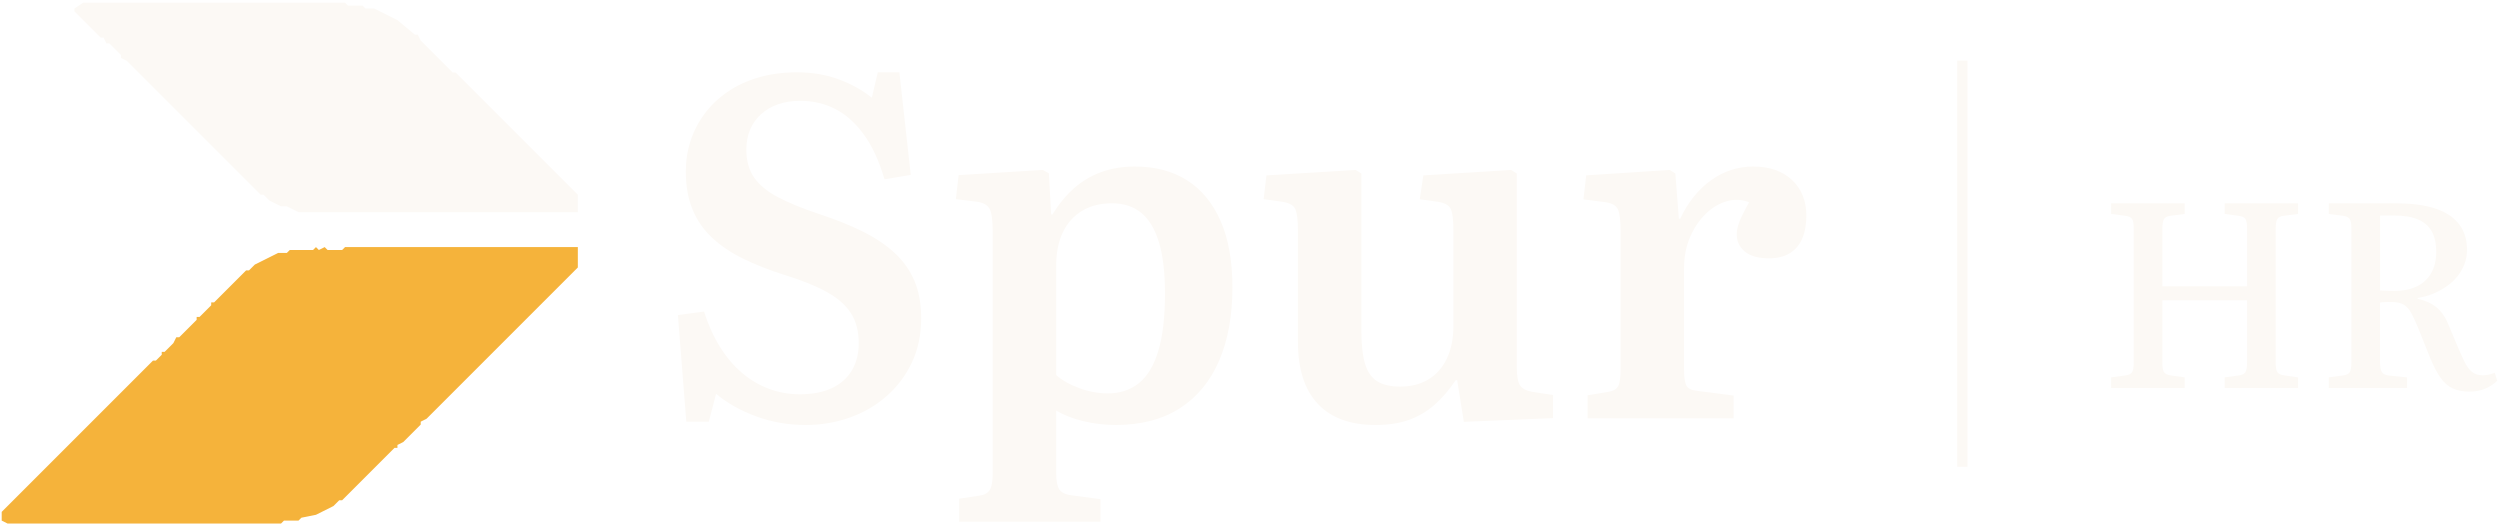
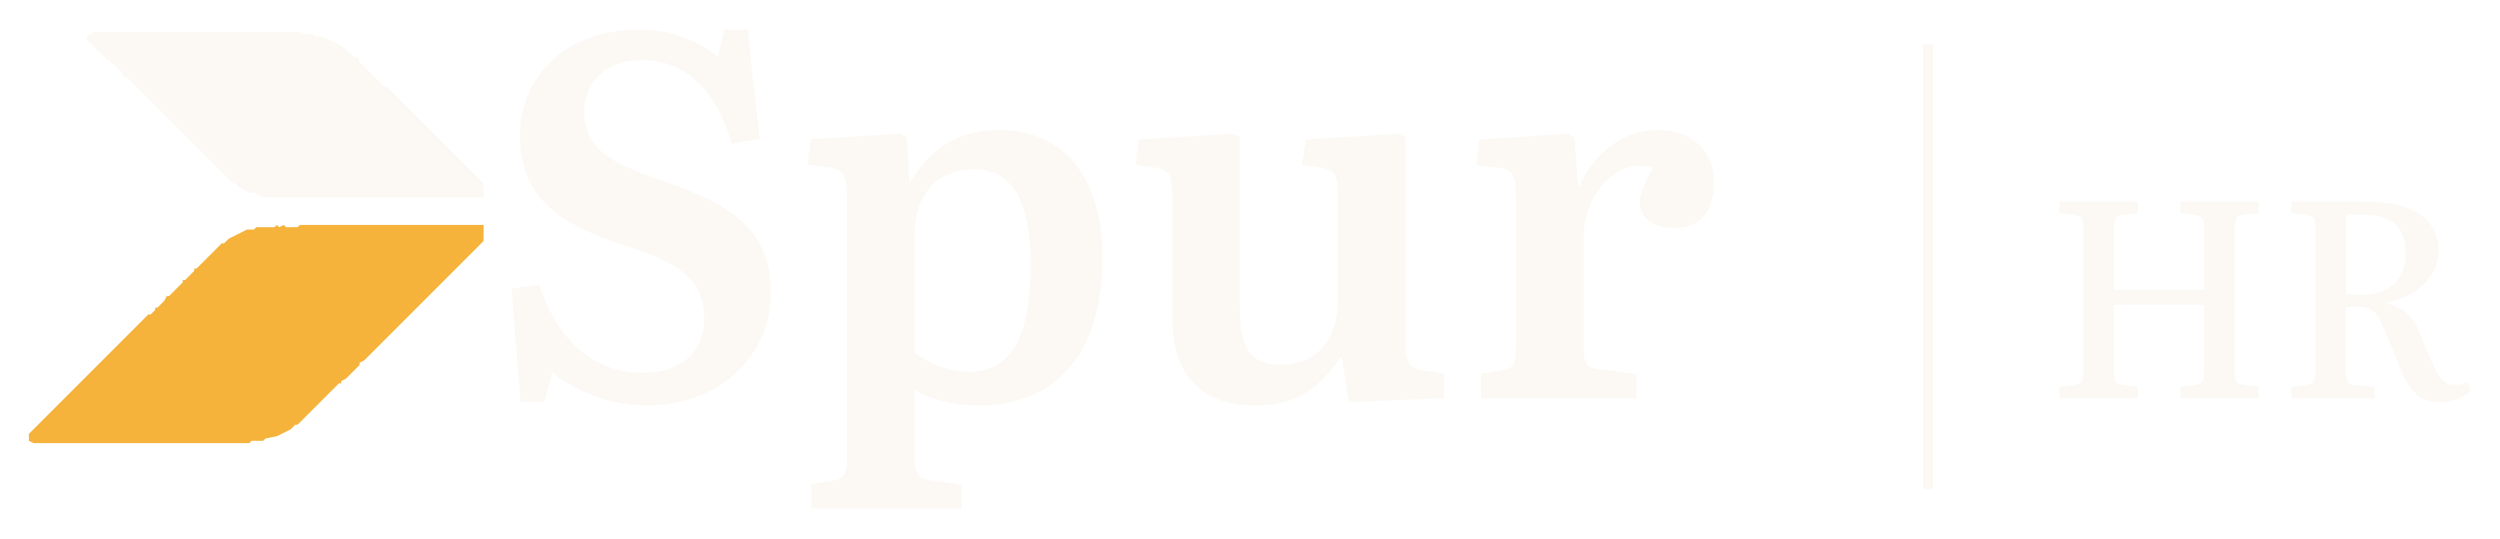
- <svg xmlns="http://www.w3.org/2000/svg" viewBox="29 14 412.4 86.8" role="img" aria-label="Spur HR">
+ <svg xmlns="http://www.w3.org/2000/svg" width="522.5" height="112.5" viewBox="23.250 7.750 522.500 112.500" role="img" aria-label="Spur HR logo, Literata, Storm Slate division label">
  <g transform="translate(0 1) scale(0.48)">
    <path d="M86 30 L86 31 L95 40 L96 40 L97 42 L98 42 L102 46 L102 47 L104 48 L150 94 L151 94 L153 96 L157 98 L159 98 L163 100 L259 100 L259 94 L217 52 L216 52 L205 41 L204 39 L203 39 L197 34 L189 30 L186 30 L185 29 L180 29 L179 28 L89 28 Z" fill="#FCF9F5" />
    <path d="M259 112 L179 112 L178 113 L173 113 L172 112 L170 113 L169 112 L168 113 L160 113 L159 114 L156 114 L148 118 L146 120 L145 120 L134 131 L133 131 L133 132 L129 136 L128 136 L128 137 L122 143 L121 143 L120 145 L117 148 L116 148 L116 149 L114 151 L113 151 L61 203 L61 206 L63 207 L157 207 L158 206 L163 206 L164 205 L169 204 L175 201 L177 199 L178 199 L196 181 L197 181 L197 180 L199 179 L205 173 L205 172 L207 171 L259 119 Z" fill="#F5B33B" />
  </g>
-   <path d="M314.892 -14Q261.008 -14 212.2 3.844Q163.393 21.688 128.146 51.008L112.975 -7.091H65.968L48.452 215.522L103.008 222.855Q115.957 182.037 135.82 149.851Q155.683 117.665 181.443 95.524Q207.202 73.384 237.957 61.757Q268.712 50.13 302.939 50.13Q342.866 50.13 370.235 63.139Q397.604 76.148 411.83 100.223Q426.055 124.297 426.055 156.608Q426.055 193.474 410.058 218.911Q394.06 244.347 359.843 263.411Q325.626 282.474 270.938 299.394Q221.641 314.91 183.475 333.886Q145.309 352.861 118.891 377.885Q92.473 402.909 78.714 436.773Q64.954 470.637 64.954 515.705Q64.954 548.939 74.897 579.321Q84.841 609.702 103.958 635.584Q123.076 661.466 151.273 681.053Q179.471 700.639 216.195 711.517Q252.919 722.395 297.268 722.395Q344.439 722.395 383.848 707.904Q423.258 693.413 453.393 669.349L465.806 722.395H510.916L534.651 508.286L479.887 498.989Q462.799 556.97 436.432 592.936Q410.064 628.901 376.907 645.884Q343.75 662.867 304 662.867Q253.042 662.867 222.205 635.024Q191.367 607.182 191.367 560.576Q191.367 526.134 207.527 502.787Q223.686 479.44 256.932 461.894Q290.177 444.349 341.013 427.229Q392.702 410.461 433.026 390.597Q473.35 370.733 500.728 345.499Q528.106 320.266 542.267 287.056Q556.429 253.846 556.429 208.966Q556.429 157.598 537.011 116.487Q517.594 75.375 483.862 45.965Q450.131 16.556 406.645 1.278Q363.16 -14 314.892 -14Z" transform="translate(137 83) scale(0.079 -0.079)" fill="#FCF9F5" />
-   <path d="M31.72 -216V-167.921L74.124 -161.464Q89.04 -159.548 95.418 -150.03Q101.797 -140.512 101.797 -114.564V389.382Q101.797 426.194 94.937 438.072Q88.076 449.95 66.353 452.475L24.817 457.615L30.642 507.751L206.331 518.587L219.061 511.535L223.814 425.606H226.45Q246.671 458.242 271.597 480.327Q296.524 502.411 328.286 514.045Q360.048 525.679 398.973 525.679Q462.521 525.679 507.808 496.811Q553.095 467.942 577.717 411.868Q602.339 355.795 602.339 273.232Q602.339 185.027 574.645 120.469Q546.951 55.911 492.538 20.956Q438.124 -14 358.401 -14Q324.12 -14 290.799 -5.942Q257.479 2.116 234.311 16.264V-113.616Q234.311 -138.028 240.699 -148.242Q247.088 -158.456 267.211 -160.96L326.76 -168.857V-216ZM342.027 51.97Q380.676 51.97 407.366 73.641Q434.056 95.313 447.794 141.487Q461.532 187.662 461.532 260.432Q461.532 326.056 448.814 367.767Q436.096 409.477 411.647 429.207Q387.197 448.937 350.897 448.937Q314.392 448.937 288.3 433.132Q262.207 417.328 248.259 388.328Q234.311 359.327 234.311 318.175V90.316Q252.031 74.245 282.099 63.107Q312.168 51.97 342.027 51.97Z" transform="translate(184.716 83) scale(0.079 -0.079)" fill="#FCF9F5" />
-   <path d="M257.285 -14Q177.833 -14 136.495 30.31Q95.157 74.62 95.157 158.883V391.706Q95.157 424.726 89.59 436.88Q84.022 449.034 61.709 452.194L23.568 457.559L29.309 507.191L215.503 518.587L227.588 511.031V182.517Q227.588 139.258 235.304 113.69Q243.02 88.123 260.828 77.147Q278.636 66.171 308.309 66.171Q342.974 66.171 367.856 81.333Q392.738 96.495 406.252 125.075Q419.766 153.655 419.766 192.92V391.754Q419.766 425.927 414.036 437.48Q408.306 449.034 386.438 452.194L349.521 457.343L356.99 507.191L540.112 518.587L552.197 511.031V105.56Q552.197 79.064 558.805 68.868Q565.413 58.672 584.317 55.232L627.849 48.559L627.765 0.336L441.527 -7.404L427.659 79.471H424.507Q403.778 48.612 380.158 27.956Q356.538 7.3 326.836 -3.35Q297.134 -14 257.285 -14Z" transform="translate(235.592 83) scale(0.079 -0.079)" fill="#FCF9F5" />
-   <path d="M45.078 0V48.079L88.41 55.256Q104.242 57.892 109.092 67.622Q113.942 77.352 113.942 103.268V389.886Q113.942 423.65 108.332 436.188Q102.723 448.726 80.206 451.466L36.314 457.111L42.067 507.247L216.281 518.587L228.218 511.031L235.575 416.737H238.316Q263.077 468.888 303.041 497.283Q343.005 525.679 390.449 525.679Q441.781 525.679 471.765 497.625Q501.749 469.571 501.749 423.083Q501.749 395.262 493.141 375.265Q484.533 355.269 467.14 344.643Q449.748 334.018 423.645 334.018Q390.189 334.018 373.315 348.135Q356.441 362.253 356.441 383.545Q356.441 392.608 358.967 401.596Q361.492 410.583 367.277 422.64Q373.062 434.697 382.168 451.031Q359.621 460.064 335.666 453.23Q311.711 446.396 291.573 426.828Q271.436 407.26 258.904 378.184Q246.373 349.108 246.373 313.75V101.52Q246.373 77.584 251.155 68.428Q255.937 59.272 273.089 57.356L349.91 47.379V0Z" transform="translate(287.337 83) scale(0.079 -0.079)" fill="#FCF9F5" />
-   <path d="M352.706 24 V91" stroke="#FCF9F5" stroke-width="1.7" />
-   <path d="M59.171 0V40.805L114.907 48.188Q133.849 50.943 139.878 61.037Q145.907 71.13 145.907 99.3V613.497Q145.907 638.67 139.407 648.416Q132.907 658.162 112.84 660.603L59.171 667.591V708.395H341.404V667.591L285.803 660.487Q268.26 657.989 262.009 647.81Q255.758 637.63 255.758 609.51V390.209H580.71V613.555Q580.71 638.465 574.362 648.227Q568.013 657.989 547.71 660.487L495.064 667.591V708.395H776.32V667.591L721.562 660.603Q702.62 658.162 696.591 647.776Q690.562 637.39 690.562 609.625V95.3Q690.562 70.185 697.035 60.604Q703.508 51.023 723.562 48.188L776.32 40.805V0H495.064V40.805L549.71 48.188Q568.653 50.966 574.682 61.048Q580.71 71.13 580.71 99.3V336.309H255.758V95.3Q255.758 69.993 262.281 60.508Q268.803 51.023 287.803 48.188L341.404 40.805V0Z" transform="translate(374.706 78) scale(0.043 -0.043)" fill="#FCF9F5" />
-   <path d="M598.858 -14Q561.718 -14 535.382 -2.057Q509.047 9.886 488.637 38.169Q468.227 66.452 448.167 114.978L401.837 230.874Q387.082 266.819 375.042 288.366Q363.002 309.914 346.079 319.919Q329.156 329.924 298.75 329.924Q286.425 329.924 275.876 329.582Q265.327 329.239 255.816 327.599V97.485Q255.816 71.911 263.087 60.604Q270.359 49.298 292.781 47.268L359.438 40.805V0H59.171V40.805L114.907 48.188Q133.907 50.943 139.907 61.037Q145.907 71.13 145.907 99.357V613.612Q145.907 638.497 139.435 648.301Q132.964 658.105 112.782 660.603L59.171 667.591V708.395H318.234Q383.681 708.395 434.413 697.473Q485.144 686.55 519.306 664.459Q553.468 642.367 571.477 608.838Q589.485 575.31 589.485 530.075Q589.485 501.86 580.094 476.51Q570.702 451.16 553.696 429.551Q536.689 407.943 512.821 390.958Q488.952 373.973 460.54 362.045Q432.129 350.118 399.991 345.393V342.277Q445.627 331.655 473.339 308.605Q501.051 285.556 517.781 244.24L552.817 160.413Q567.137 126.982 579.197 101.789Q591.257 76.595 607.511 62.609Q623.765 48.622 649.748 48.622Q660.519 48.622 671.236 50.822Q681.952 53.023 695.972 58.375L705.336 27.567Q683.93 7.225 657.456 -3.388Q630.981 -14 598.858 -14ZM309.328 372.306Q361.335 372.306 397.27 389.846Q433.204 407.387 452.269 441.104Q471.333 474.821 471.333 521.513Q471.333 570.796 453.878 601.311Q436.423 631.827 400.971 646.701Q365.519 661.575 309.648 661.575H255.989V373.968Q273.914 372.968 286.803 372.637Q299.692 372.306 309.328 372.306Z" transform="translate(410.611 78) scale(0.043 -0.043)" fill="#FCF9F5" />
+   <path d="M314.892 -14Q261.008 -14 212.2 3.844Q163.393 21.688 128.146 51.008L112.975 -7.091H65.968L48.452 215.522L103.008 222.855Q115.957 182.037 135.82 149.851Q155.683 117.665 181.443 95.524Q207.202 73.384 237.957 61.757Q268.712 50.13 302.939 50.13Q342.866 50.13 370.235 63.139Q397.604 76.148 411.83 100.223Q426.055 124.297 426.055 156.608Q426.055 193.474 410.058 218.911Q394.06 244.347 359.843 263.411Q325.626 282.474 270.938 299.394Q221.641 314.91 183.475 333.886Q145.309 352.861 118.891 377.885Q92.473 402.909 78.714 436.773Q64.954 470.637 64.954 515.705Q64.954 548.939 74.897 579.321Q84.841 609.702 103.958 635.584Q123.076 661.466 151.273 681.053Q179.471 700.639 216.195 711.517Q252.919 722.395 297.268 722.395Q344.439 722.395 383.848 707.904Q423.258 693.413 453.393 669.349L465.806 722.395H510.916L534.651 508.286L479.887 498.989Q462.799 556.97 436.432 592.936Q410.064 628.901 376.907 645.884Q343.75 662.867 304 662.867Q253.042 662.867 222.205 635.024Q191.367 607.182 191.367 560.576Q191.367 526.134 207.527 502.787Q223.686 479.44 256.932 461.894Q290.177 444.349 341.013 427.229Q392.702 410.461 433.026 390.597Q473.35 370.733 500.728 345.499Q528.106 320.266 542.267 287.056Q556.429 253.846 556.429 208.966Q556.429 157.598 537.011 116.487Q517.594 75.375 483.862 45.965Q450.131 16.556 406.645 1.278Q363.16 -14 314.892 -14Z" transform="translate(125 91) scale(1.35) translate(-137 -83) translate(137 83) scale(0.079 -0.079)" fill="#FCF9F5" />
+   <path d="M31.72 -216V-167.921L74.124 -161.464Q89.04 -159.548 95.418 -150.03Q101.797 -140.512 101.797 -114.564V389.382Q101.797 426.194 94.937 438.072Q88.076 449.95 66.353 452.475L24.817 457.615L30.642 507.751L206.331 518.587L219.061 511.535L223.814 425.606H226.45Q246.671 458.242 271.597 480.327Q296.524 502.411 328.286 514.045Q360.048 525.679 398.973 525.679Q462.521 525.679 507.808 496.811Q553.095 467.942 577.717 411.868Q602.339 355.795 602.339 273.232Q602.339 185.027 574.645 120.469Q546.951 55.911 492.538 20.956Q438.124 -14 358.401 -14Q324.12 -14 290.799 -5.942Q257.479 2.116 234.311 16.264V-113.616Q234.311 -138.028 240.699 -148.242Q247.088 -158.456 267.211 -160.96L326.76 -168.857V-216ZM342.027 51.97Q380.676 51.97 407.366 73.641Q434.056 95.313 447.794 141.487Q461.532 187.662 461.532 260.432Q461.532 326.056 448.814 367.767Q436.096 409.477 411.647 429.207Q387.197 448.937 350.897 448.937Q314.392 448.937 288.3 433.132Q262.207 417.328 248.259 388.328Q234.311 359.327 234.311 318.175V90.316Q252.031 74.245 282.099 63.107Q312.168 51.97 342.027 51.97Z" transform="translate(125 91) scale(1.35) translate(-137 -83) translate(184.716 83) scale(0.079 -0.079)" fill="#FCF9F5" />
+   <path d="M257.285 -14Q177.833 -14 136.495 30.31Q95.157 74.62 95.157 158.883V391.706Q95.157 424.726 89.59 436.88Q84.022 449.034 61.709 452.194L23.568 457.559L29.309 507.191L215.503 518.587L227.588 511.031V182.517Q227.588 139.258 235.304 113.69Q243.02 88.123 260.828 77.147Q278.636 66.171 308.309 66.171Q342.974 66.171 367.856 81.333Q392.738 96.495 406.252 125.075Q419.766 153.655 419.766 192.92V391.754Q419.766 425.927 414.036 437.48Q408.306 449.034 386.438 452.194L349.521 457.343L356.99 507.191L540.112 518.587L552.197 511.031V105.56Q552.197 79.064 558.805 68.868Q565.413 58.672 584.317 55.232L627.849 48.559L627.765 0.336L441.527 -7.404L427.659 79.471H424.507Q403.778 48.612 380.158 27.956Q356.538 7.3 326.836 -3.35Q297.134 -14 257.285 -14Z" transform="translate(125 91) scale(1.35) translate(-137 -83) translate(235.592 83) scale(0.079 -0.079)" fill="#FCF9F5" />
+   <path d="M45.078 0V48.079L88.41 55.256Q104.242 57.892 109.092 67.622Q113.942 77.352 113.942 103.268V389.886Q113.942 423.65 108.332 436.188Q102.723 448.726 80.206 451.466L36.314 457.111L42.067 507.247L216.281 518.587L228.218 511.031L235.575 416.737H238.316Q263.077 468.888 303.041 497.283Q343.005 525.679 390.449 525.679Q441.781 525.679 471.765 497.625Q501.749 469.571 501.749 423.083Q501.749 395.262 493.141 375.265Q484.533 355.269 467.14 344.643Q449.748 334.018 423.645 334.018Q390.189 334.018 373.315 348.135Q356.441 362.253 356.441 383.545Q356.441 392.608 358.967 401.596Q361.492 410.583 367.277 422.64Q373.062 434.697 382.168 451.031Q359.621 460.064 335.666 453.23Q311.711 446.396 291.573 426.828Q271.436 407.26 258.904 378.184Q246.373 349.108 246.373 313.75V101.52Q246.373 77.584 251.155 68.428Q255.937 59.272 273.089 57.356L349.91 47.379V0Z" transform="translate(125 91) scale(1.35) translate(-137 -83) translate(287.337 83) scale(0.079 -0.079)" fill="#FCF9F5" />
+   <path d="M426.203 17 V110" stroke="#FCF9F5" stroke-width="2.1" />
+   <path d="M59.171 0V40.805L114.907 48.188Q133.849 50.943 139.878 61.037Q145.907 71.13 145.907 99.3V613.497Q145.907 638.67 139.407 648.416Q132.907 658.162 112.84 660.603L59.171 667.591V708.395H341.404V667.591L285.803 660.487Q268.26 657.989 262.009 647.81Q255.758 637.63 255.758 609.51V390.209H580.71V613.555Q580.71 638.465 574.362 648.227Q568.013 657.989 547.71 660.487L495.064 667.591V708.395H776.32V667.591L721.562 660.603Q702.62 658.162 696.591 647.776Q690.562 637.39 690.562 609.625V95.3Q690.562 70.185 697.035 60.604Q703.508 51.023 723.562 48.188L776.32 40.805V0H495.064V40.805L549.71 48.188Q568.653 50.966 574.682 61.048Q580.71 71.13 580.71 99.3V336.309H255.758V95.3Q255.758 69.993 262.281 60.508Q268.803 51.023 287.803 48.188L341.404 40.805V0Z" transform="translate(-55.650 91) scale(1.35) translate(0 -78) translate(374.706 78) scale(0.043 -0.043)" fill="#FCF9F5" />
+   <path d="M598.858 -14Q561.718 -14 535.382 -2.057Q509.047 9.886 488.637 38.169Q468.227 66.452 448.167 114.978L401.837 230.874Q387.082 266.819 375.042 288.366Q363.002 309.914 346.079 319.919Q329.156 329.924 298.75 329.924Q286.425 329.924 275.876 329.582Q265.327 329.239 255.816 327.599V97.485Q255.816 71.911 263.087 60.604Q270.359 49.298 292.781 47.268L359.438 40.805V0H59.171V40.805L114.907 48.188Q133.907 50.943 139.907 61.037Q145.907 71.13 145.907 99.357V613.612Q145.907 638.497 139.435 648.301Q132.964 658.105 112.782 660.603L59.171 667.591V708.395H318.234Q383.681 708.395 434.413 697.473Q485.144 686.55 519.306 664.459Q553.468 642.367 571.477 608.838Q589.485 575.31 589.485 530.075Q589.485 501.86 580.094 476.51Q570.702 451.16 553.696 429.551Q536.689 407.943 512.821 390.958Q488.952 373.973 460.54 362.045Q432.129 350.118 399.991 345.393V342.277Q445.627 331.655 473.339 308.605Q501.051 285.556 517.781 244.24L552.817 160.413Q567.137 126.982 579.197 101.789Q591.257 76.595 607.511 62.609Q623.765 48.622 649.748 48.622Q660.519 48.622 671.236 50.822Q681.952 53.023 695.972 58.375L705.336 27.567Q683.93 7.225 657.456 -3.388Q630.981 -14 598.858 -14ZM309.328 372.306Q361.335 372.306 397.27 389.846Q433.204 407.387 452.269 441.104Q471.333 474.821 471.333 521.513Q471.333 570.796 453.878 601.311Q436.423 631.827 400.971 646.701Q365.519 661.575 309.648 661.575H255.989V373.968Q273.914 372.968 286.803 372.637Q299.692 372.306 309.328 372.306Z" transform="translate(-55.650 91) scale(1.35) translate(0 -78) translate(410.611 78) scale(0.043 -0.043)" fill="#FCF9F5" />
</svg>
